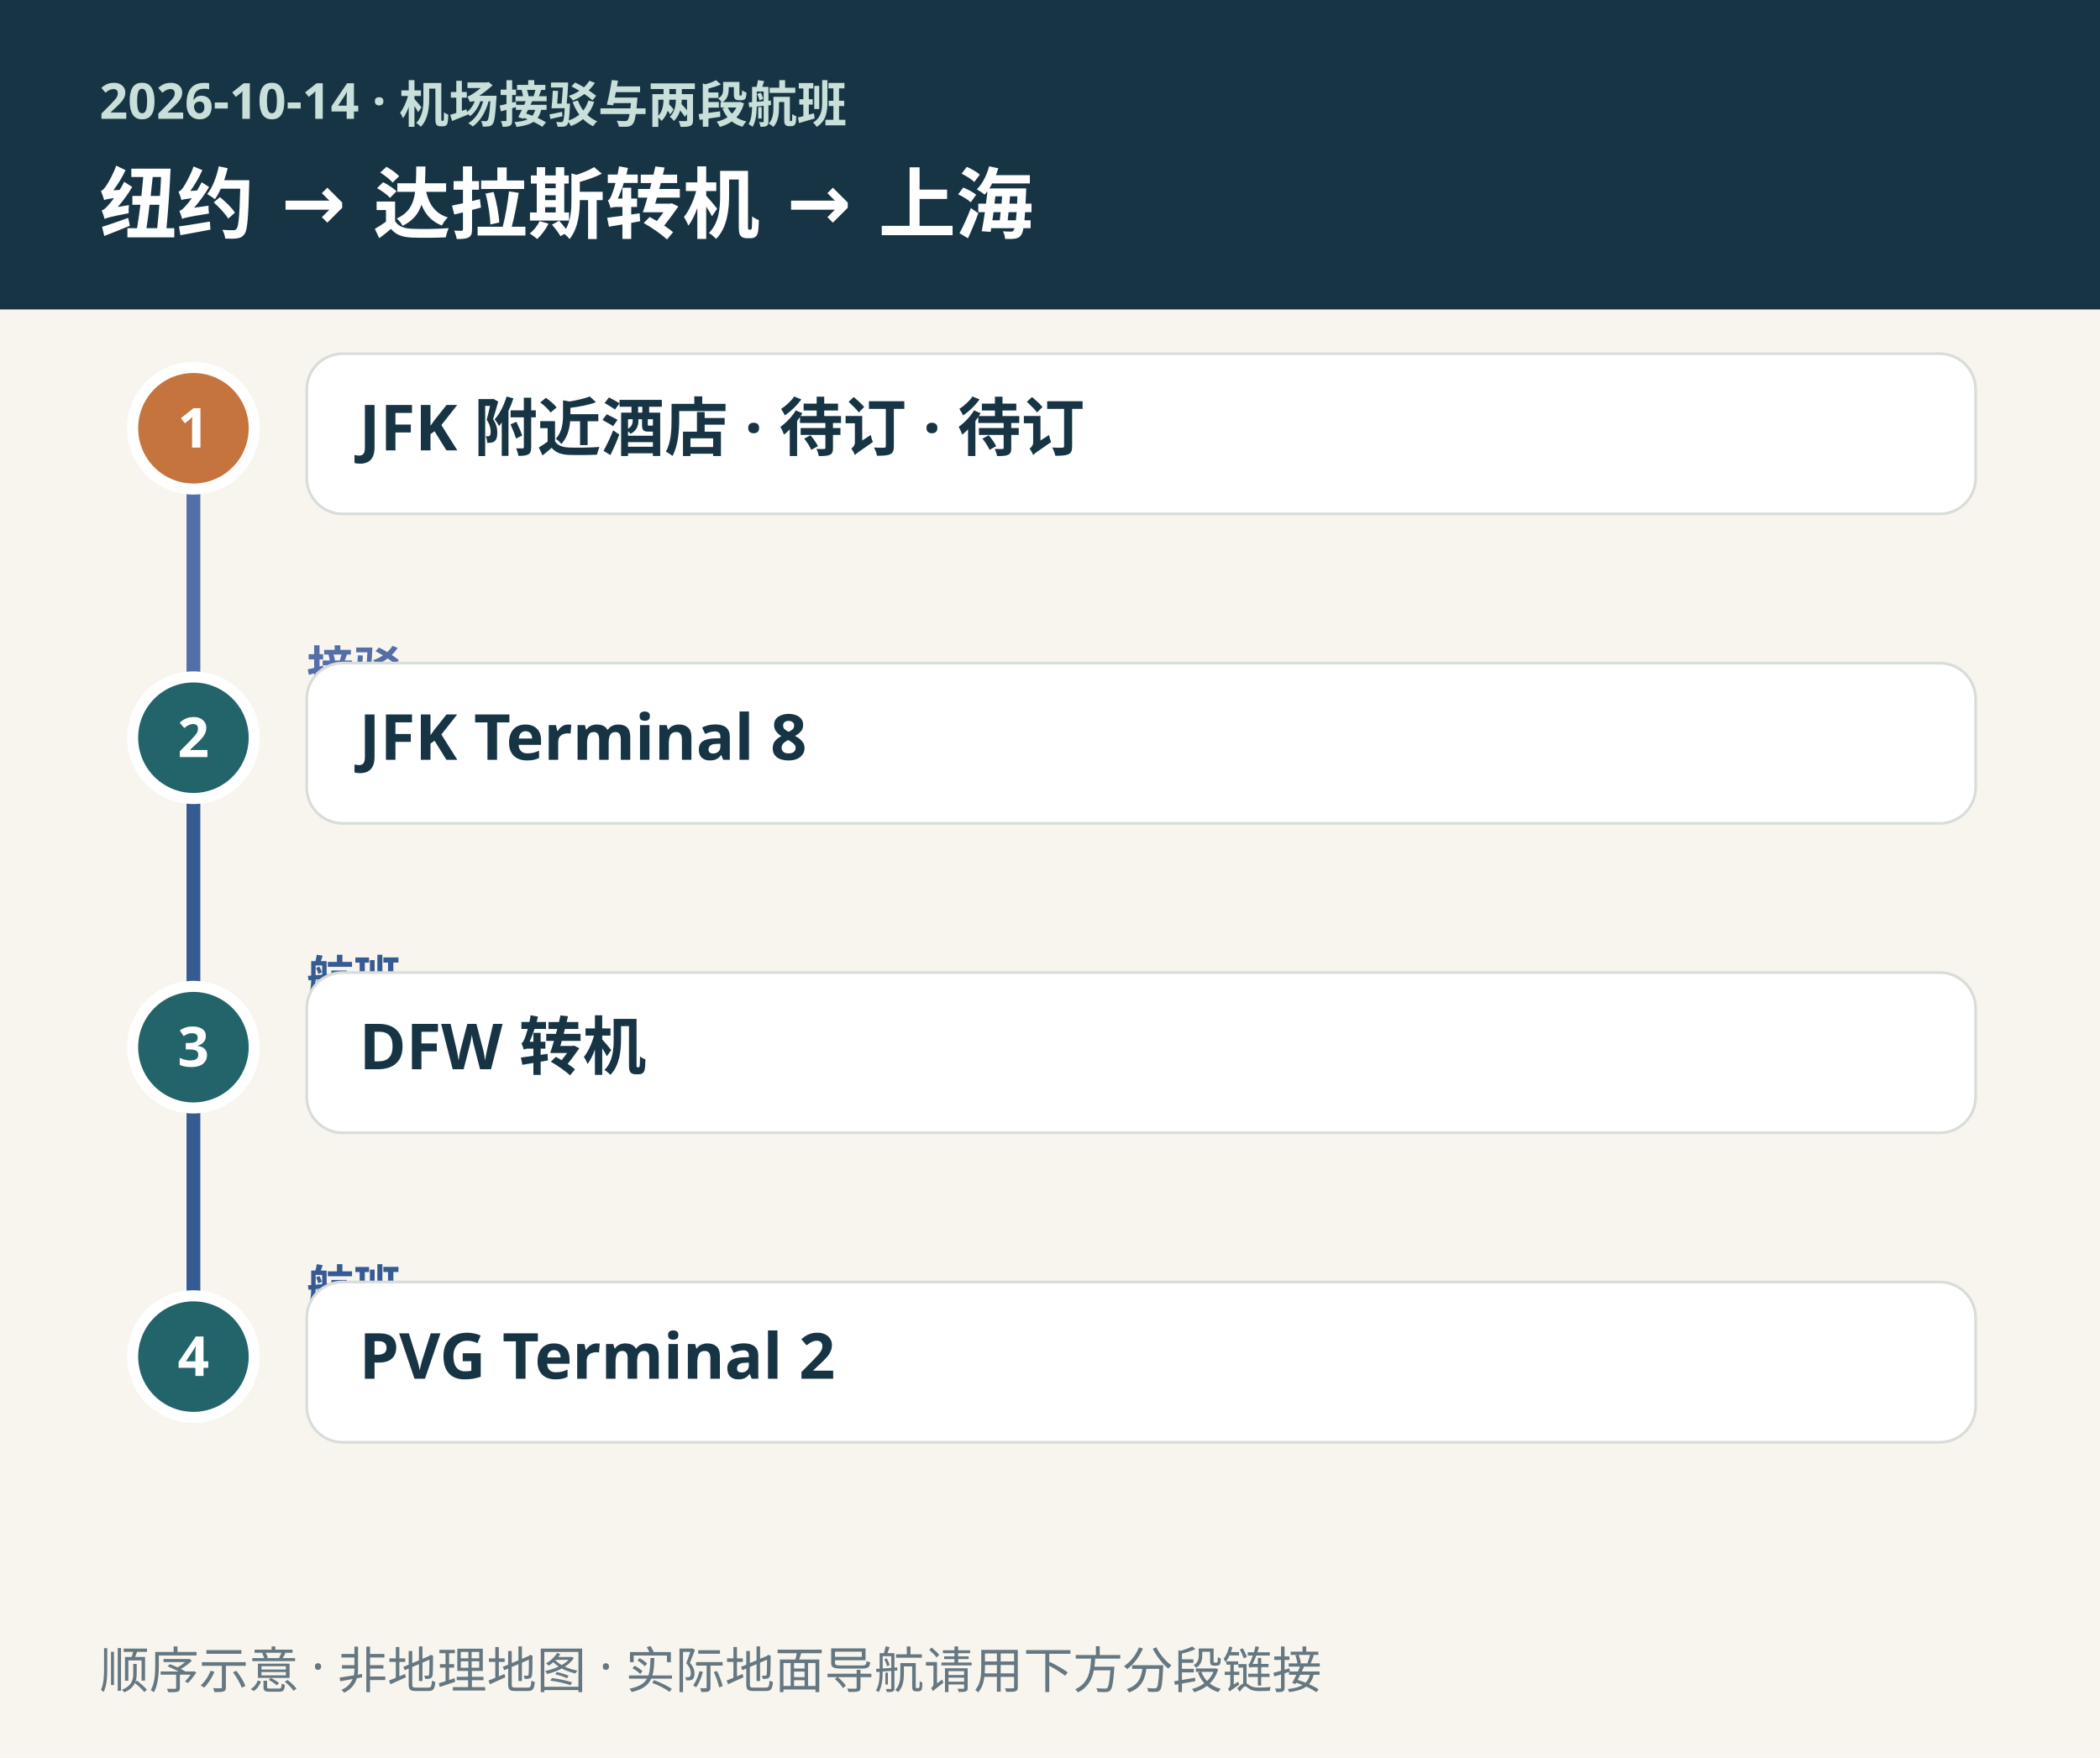
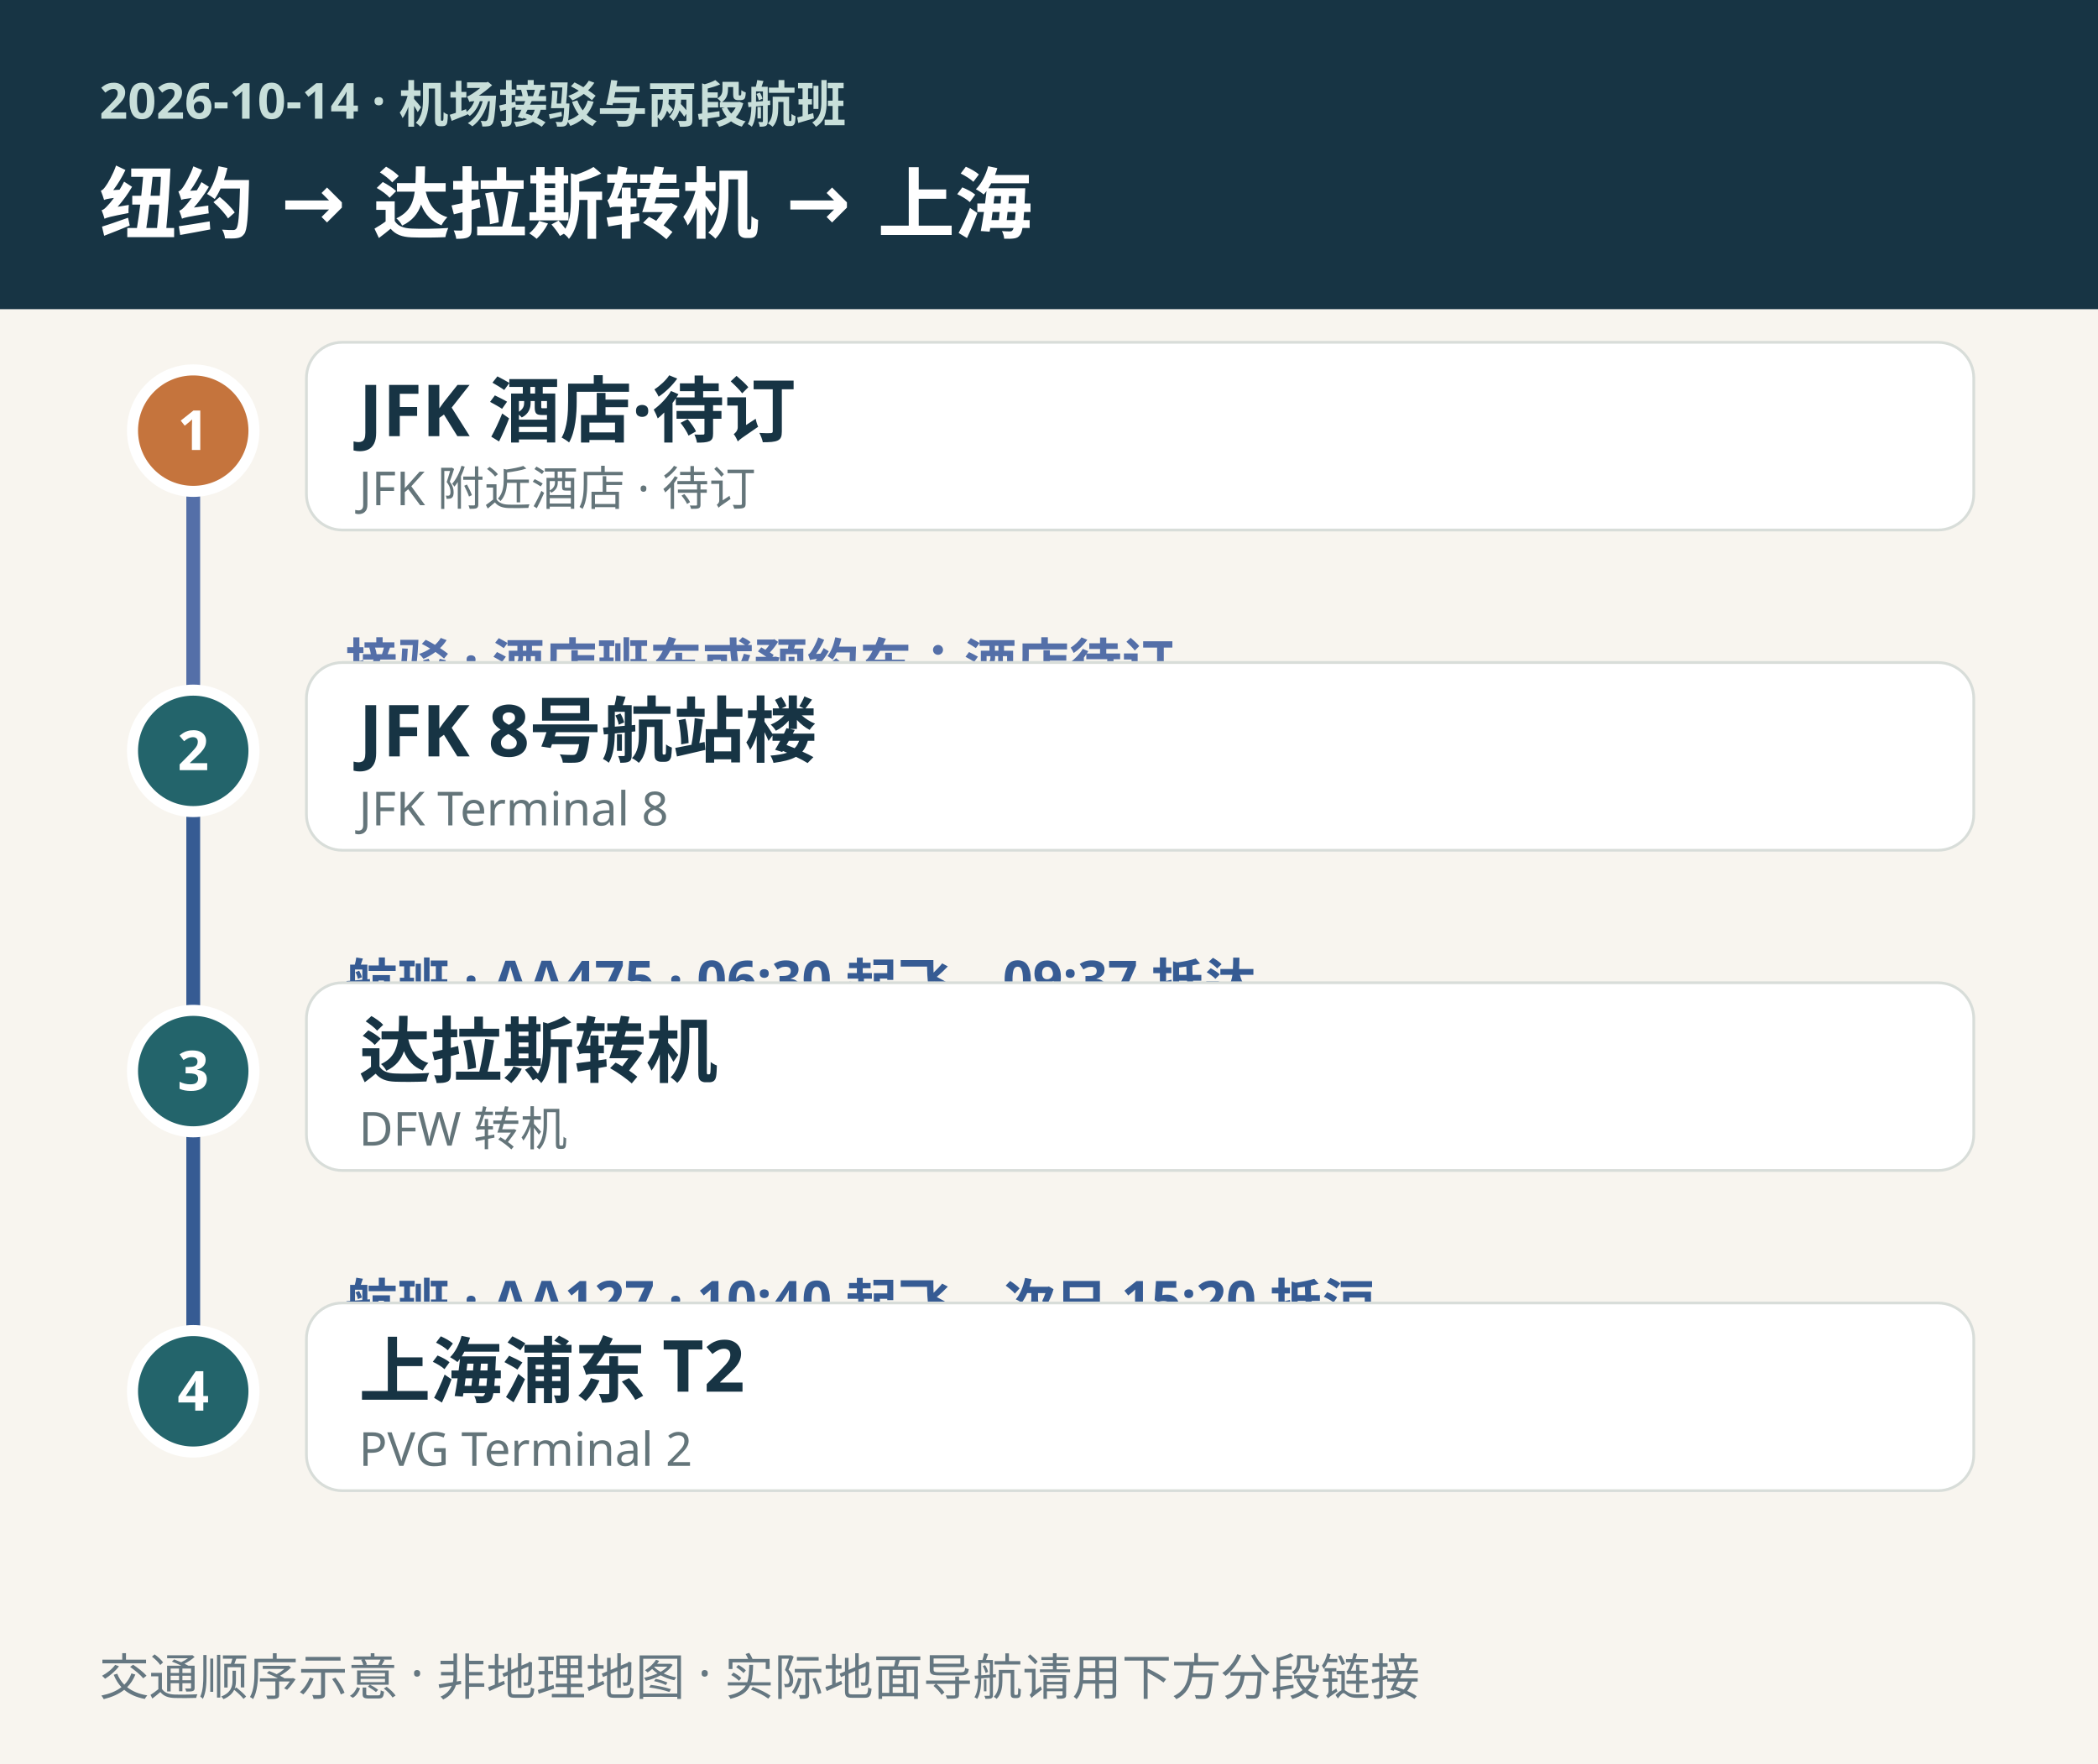
- <svg xmlns="http://www.w3.org/2000/svg" viewBox="0 0 760 636" role="img" aria-label="2026-10-14 纽约 → 达拉斯转机 → 上海 路线顺序图">
+ <svg xmlns="http://www.w3.org/2000/svg" viewBox="0 0 760 639" role="img" aria-label="2026-10-14 纽约 → 达拉斯转机 → 上海 路线顺序图">
  <rect width="760" height="100%" fill="#f8f5ef" />
  <rect x="0" y="0" width="760" height="112" fill="#173444" />
  <text x="36" y="43" fill="#c8dfda" font-size="18" font-family="sans-serif" font-weight="700">2026-10-14 · 机场接驳与两段航班</text>
  <text x="36" y="84" fill="white" font-size="28" font-family="sans-serif" font-weight="700">纽约 → 达拉斯转机 → 上海</text>
-   <line x1="70" y1="173" x2="70" y2="267" stroke="#546fa8" stroke-width="5" />
-   <path d="M 62 255 L 70 266 L 78 255" fill="none" stroke="#546fa8" stroke-width="4" />
-   <text x="111" y="248" fill="#546fa8" font-size="17" font-family="sans-serif" font-weight="700">接驳</text>
-   <rect x="111" y="128" width="604" height="58" rx="13" fill="white" stroke="#d8ddd9" />
-   <circle cx="70" cy="155" r="22" fill="#c5743d" stroke="white" stroke-width="4" />
-   <text x="70" y="162" text-anchor="middle" fill="white" font-size="20" font-family="sans-serif" font-weight="700">1</text>
-   <text x="130" y="163" fill="#173444" font-size="23" font-family="sans-serif" font-weight="700">JFK 附近酒店 · 待订 · 待订</text>
-   <line x1="70" y1="285" x2="70" y2="379" stroke="#365b93" stroke-width="5" />
-   <path d="M 62 367 L 70 378 L 78 367" fill="none" stroke="#365b93" stroke-width="4" />
-   <text x="111" y="360" fill="#365b93" font-size="17" font-family="sans-serif" font-weight="700">航班</text>
-   <rect x="111" y="240" width="604" height="58" rx="13" fill="white" stroke="#d8ddd9" />
-   <circle cx="70" cy="267" r="22" fill="#23646b" stroke="white" stroke-width="4" />
-   <text x="70" y="274" text-anchor="middle" fill="white" font-size="20" font-family="sans-serif" font-weight="700">2</text>
-   <text x="130" y="275" fill="#173444" font-size="23" font-family="sans-serif" font-weight="700">JFK Terminal 8</text>
-   <line x1="70" y1="397" x2="70" y2="491" stroke="#365b93" stroke-width="5" />
-   <path d="M 62 479 L 70 490 L 78 479" fill="none" stroke="#365b93" stroke-width="4" />
-   <text x="111" y="472" fill="#365b93" font-size="17" font-family="sans-serif" font-weight="700">航班</text>
-   <rect x="111" y="352" width="604" height="58" rx="13" fill="white" stroke="#d8ddd9" />
-   <circle cx="70" cy="379" r="22" fill="#23646b" stroke="white" stroke-width="4" />
-   <text x="70" y="386" text-anchor="middle" fill="white" font-size="20" font-family="sans-serif" font-weight="700">3</text>
-   <text x="130" y="387" fill="#173444" font-size="23" font-family="sans-serif" font-weight="700">DFW 转机</text>
-   <rect x="111" y="464" width="604" height="58" rx="13" fill="white" stroke="#d8ddd9" />
-   <circle cx="70" cy="491" r="22" fill="#23646b" stroke="white" stroke-width="4" />
-   <text x="70" y="498" text-anchor="middle" fill="white" font-size="20" font-family="sans-serif" font-weight="700">4</text>
-   <text x="130" y="499" fill="#173444" font-size="23" font-family="sans-serif" font-weight="700">PVG Terminal 2</text>
-   <text x="36" y="611" fill="#657781" font-size="18" font-family="sans-serif">顺序示意 · 非地理地图 · 实际地面导航请用下方分段链接</text>
+   <line x1="70" y1="175" x2="70" y2="272" stroke="#546fa8" stroke-width="5" />
+   <path d="M 62 260 L 70 271 L 78 260" fill="none" stroke="#546fa8" stroke-width="4" />
+   <text x="125" y="247" fill="#546fa8" font-size="19" font-family="sans-serif" font-weight="700">接驳 · 酒店班车或预约车；酒店待订</text>
+   <rect x="111" y="124" width="604" height="68" rx="13" fill="white" stroke="#d8ddd9" />
+   <circle cx="70" cy="156" r="22" fill="#c5743d" stroke="white" stroke-width="4" />
+   <text x="70" y="163" text-anchor="middle" fill="white" font-size="20" font-family="sans-serif" font-weight="700">1</text>
+   <text x="130" y="158" fill="#173444" font-size="26" font-family="sans-serif" font-weight="700">JFK 酒店·待订</text>
+   <text x="130" y="183" fill="#64757a" font-size="17" font-family="sans-serif">JFK 附近酒店 · 待订</text>
+   <line x1="70" y1="291" x2="70" y2="388" stroke="#365b93" stroke-width="5" />
+   <path d="M 62 376 L 70 387 L 78 376" fill="none" stroke="#365b93" stroke-width="4" />
+   <text x="125" y="363" fill="#365b93" font-size="19" font-family="sans-serif" font-weight="700">航班 · AA475 · 06:30 起飞，09:37 抵达</text>
+   <rect x="111" y="240" width="604" height="68" rx="13" fill="white" stroke="#d8ddd9" />
+   <circle cx="70" cy="272" r="22" fill="#23646b" stroke="white" stroke-width="4" />
+   <text x="70" y="279" text-anchor="middle" fill="white" font-size="20" font-family="sans-serif" font-weight="700">2</text>
+   <text x="130" y="274" fill="#173444" font-size="26" font-family="sans-serif" font-weight="700">JFK 8号航站楼</text>
+   <text x="130" y="299" fill="#64757a" font-size="17" font-family="sans-serif">JFK Terminal 8</text>
+   <line x1="70" y1="407" x2="70" y2="504" stroke="#365b93" stroke-width="5" />
+   <path d="M 62 492 L 70 503 L 78 492" fill="none" stroke="#365b93" stroke-width="4" />
+   <text x="125" y="479" fill="#365b93" font-size="19" font-family="sans-serif" font-weight="700">航班 · AA127 · 10:40 起飞，次日 15:20 抵沪</text>
+   <rect x="111" y="356" width="604" height="68" rx="13" fill="white" stroke="#d8ddd9" />
+   <circle cx="70" cy="388" r="22" fill="#23646b" stroke="white" stroke-width="4" />
+   <text x="70" y="395" text-anchor="middle" fill="white" font-size="20" font-family="sans-serif" font-weight="700">3</text>
+   <text x="130" y="390" fill="#173444" font-size="26" font-family="sans-serif" font-weight="700">达拉斯转机</text>
+   <text x="130" y="415" fill="#64757a" font-size="17" font-family="sans-serif">DFW 转机</text>
+   <rect x="111" y="472" width="604" height="68" rx="13" fill="white" stroke="#d8ddd9" />
+   <circle cx="70" cy="504" r="22" fill="#23646b" stroke="white" stroke-width="4" />
+   <text x="70" y="511" text-anchor="middle" fill="white" font-size="20" font-family="sans-serif" font-weight="700">4</text>
+   <text x="130" y="506" fill="#173444" font-size="26" font-family="sans-serif" font-weight="700">上海浦东 T2</text>
+   <text x="130" y="531" fill="#64757a" font-size="17" font-family="sans-serif">PVG Terminal 2</text>
+   <text x="36" y="614" fill="#657781" font-size="18" font-family="sans-serif">交通顺序示意 · 非地理地图 · 实际地面导航请用下方分段链接</text>
</svg>
